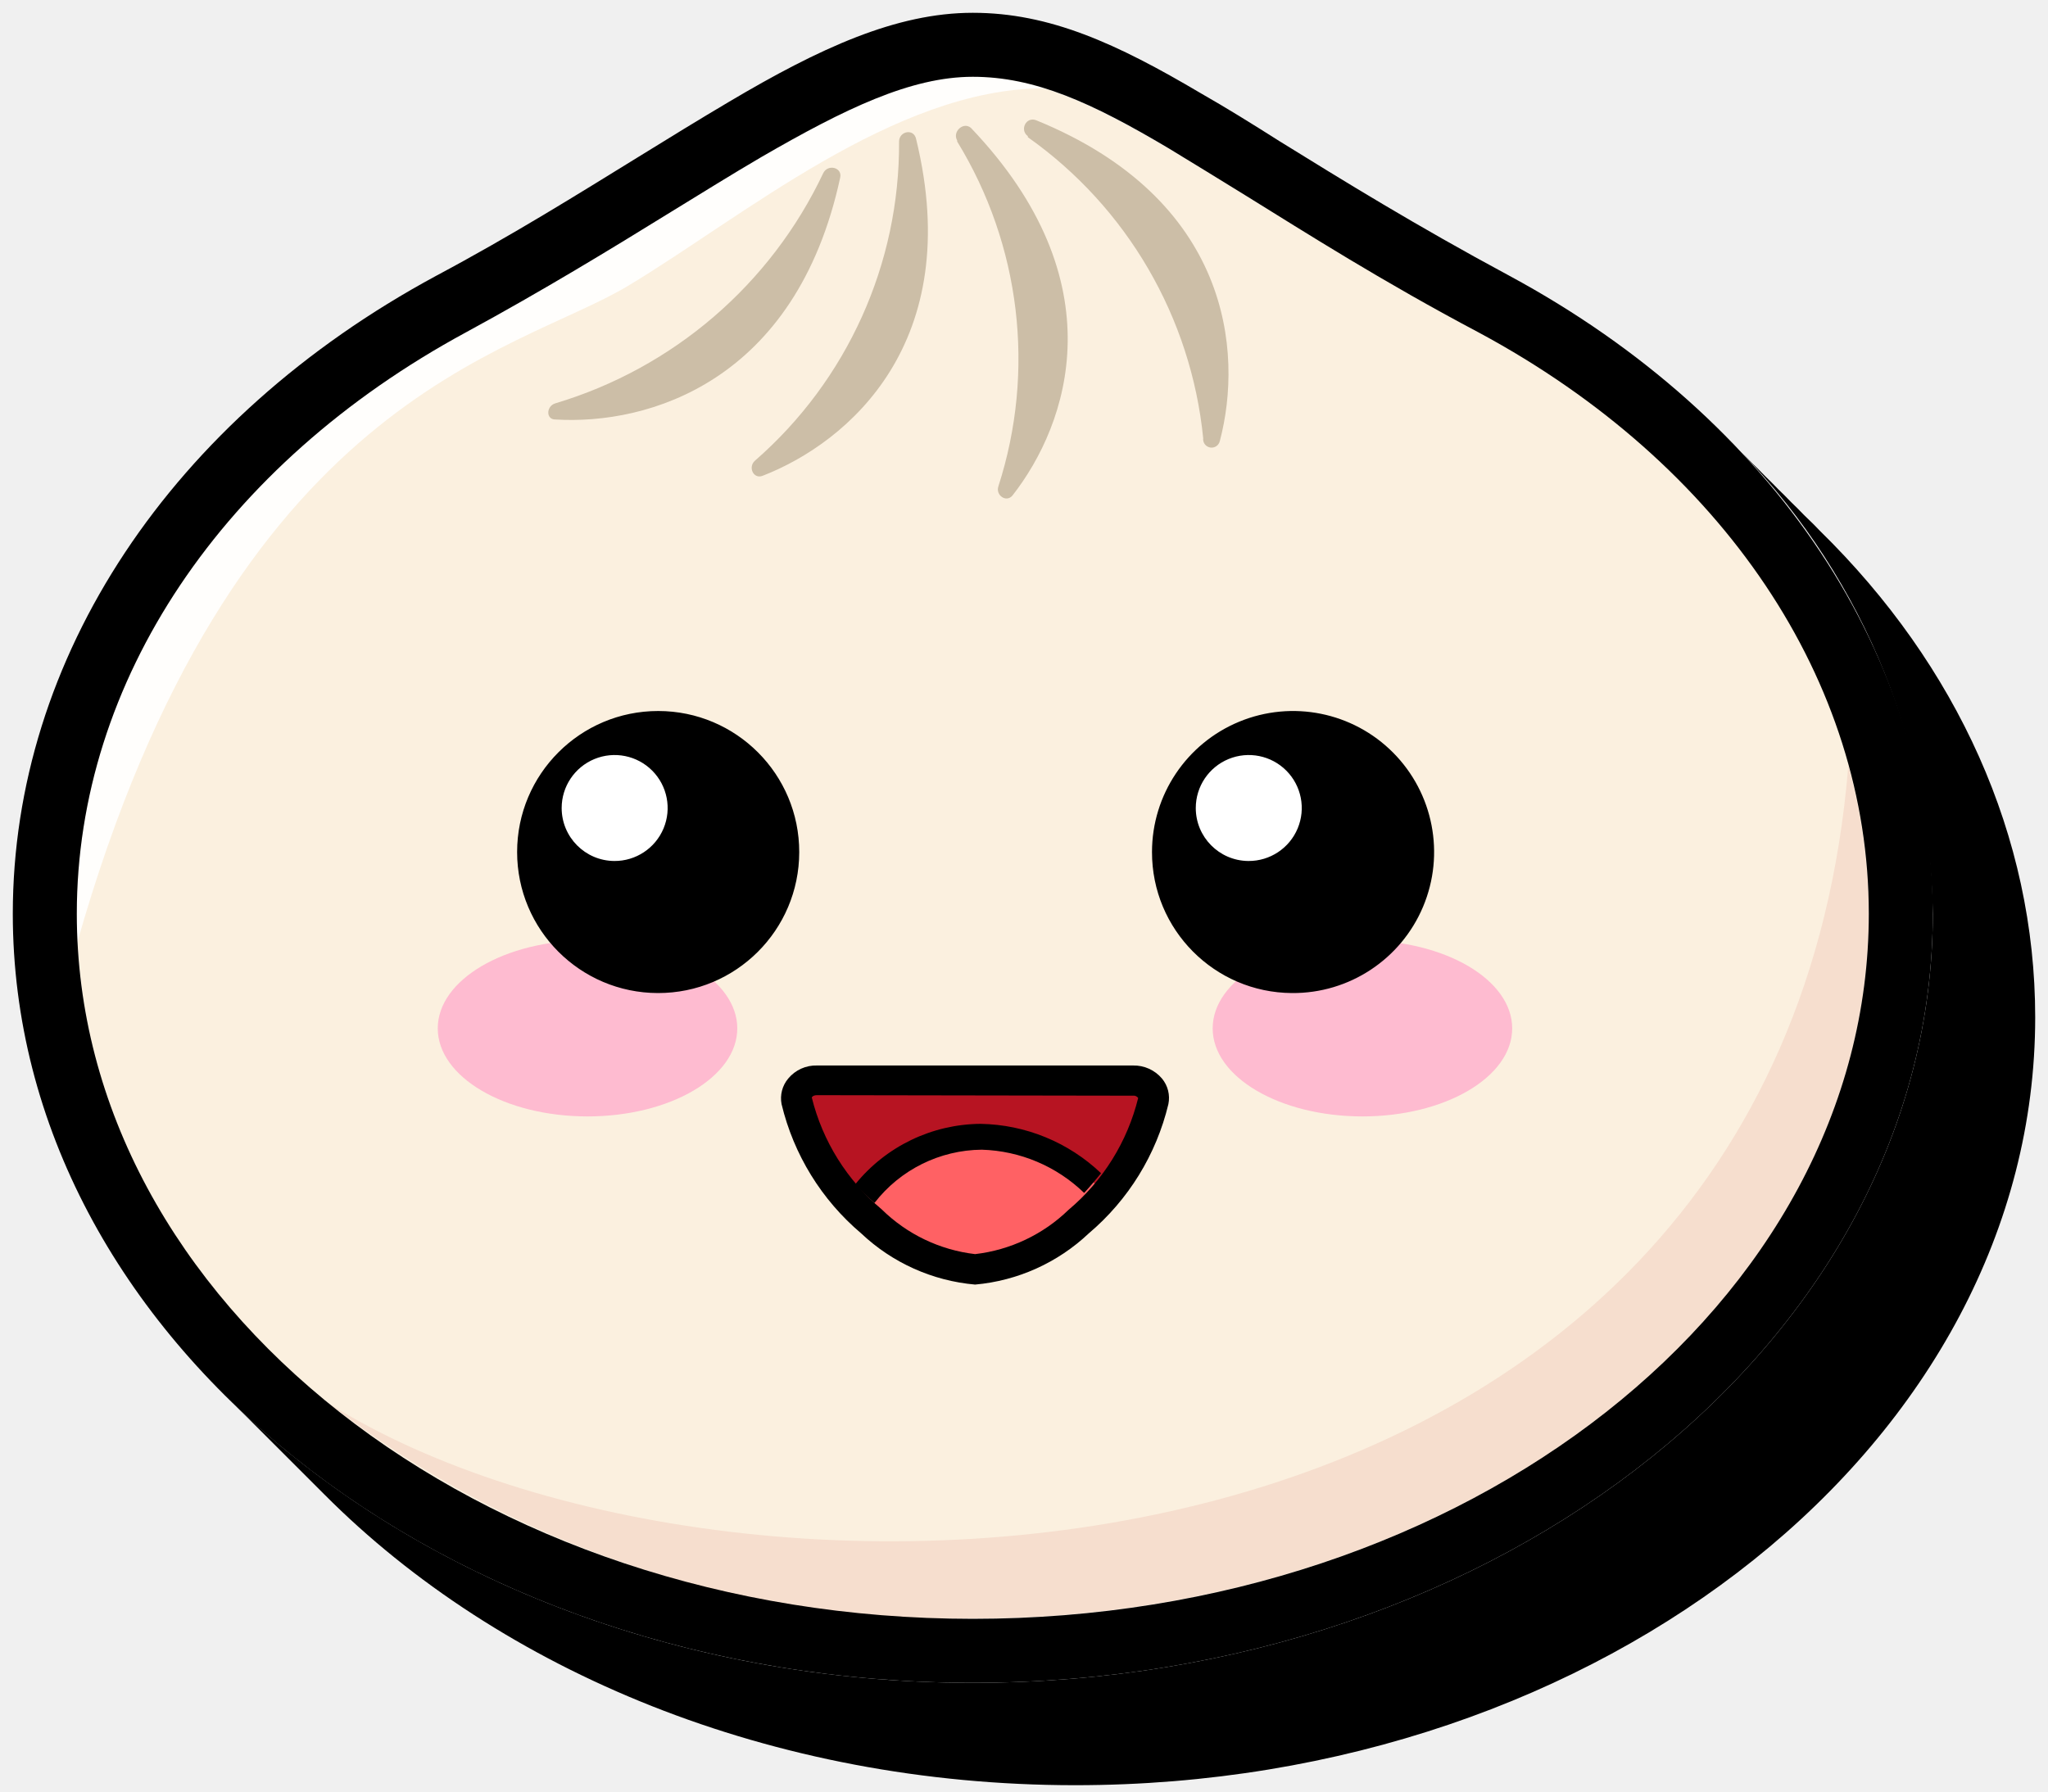
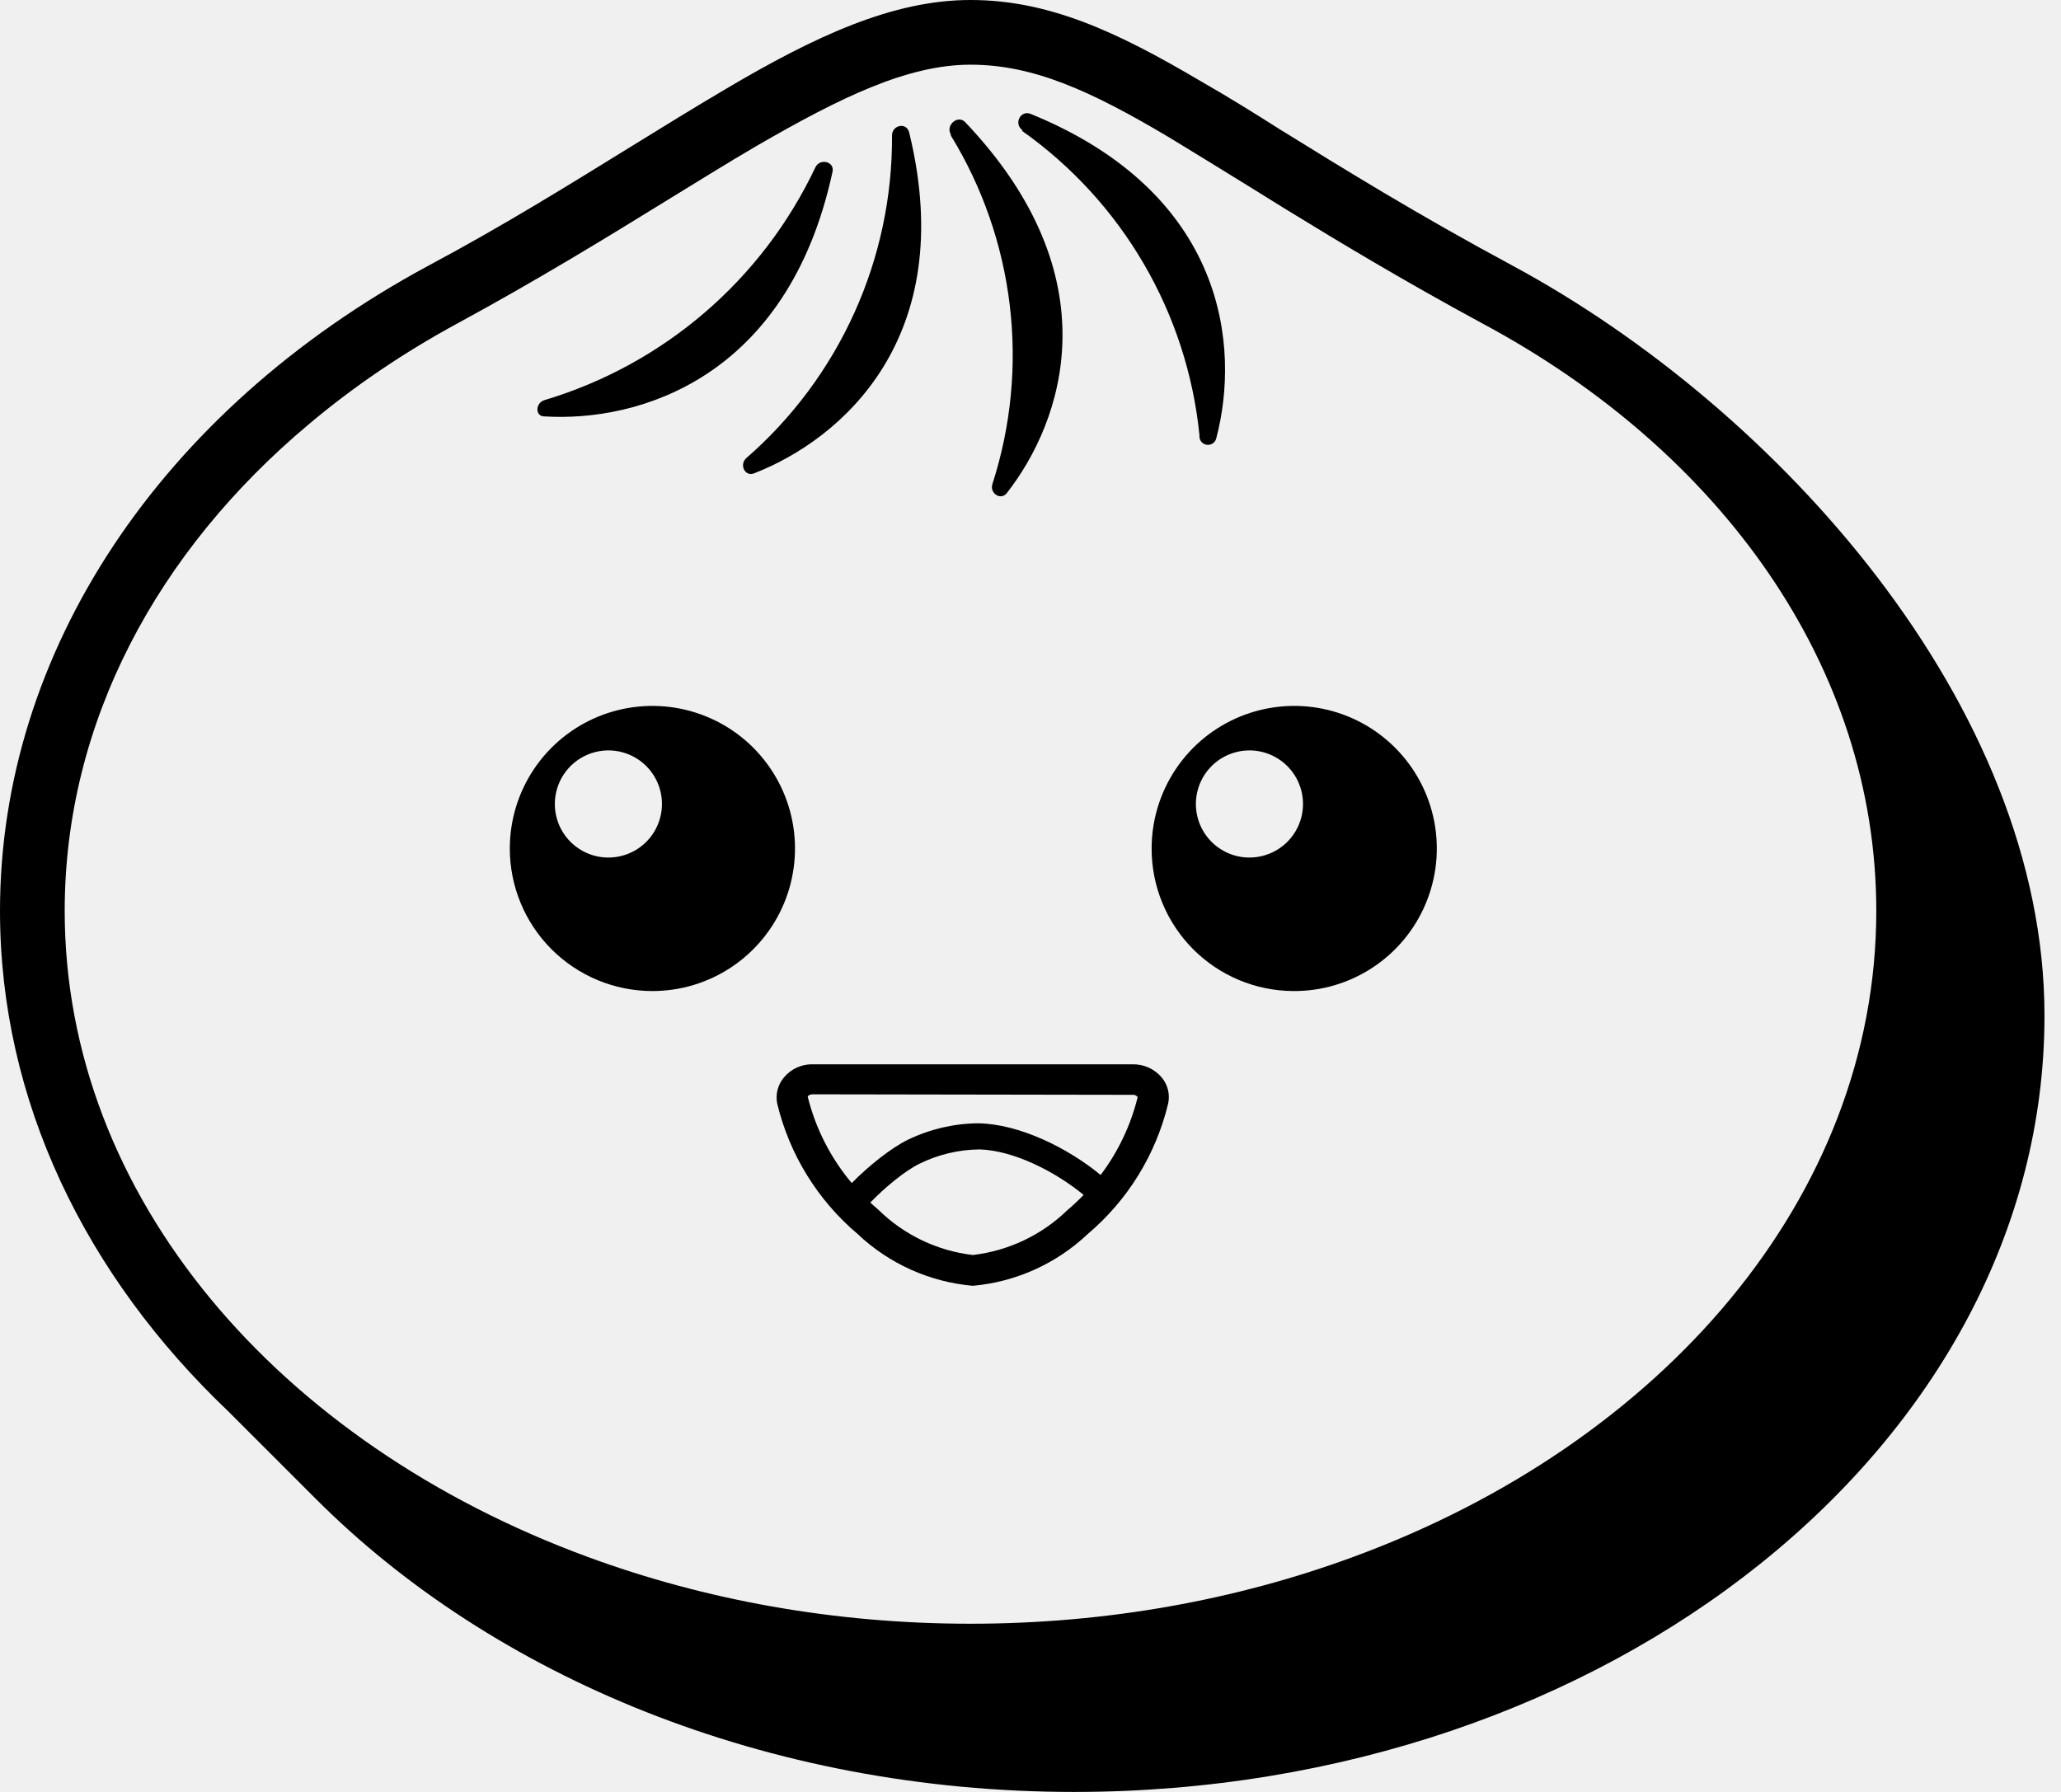
- <svg xmlns="http://www.w3.org/2000/svg" id="Bun" viewBox="0 0 80 70">
-   <path id="Shadow" d="M71.09,20.74c-.16-.17-.33-.34-.5-.5s-.33-.34-.5-.5-.33-.34-.5-.5-.33-.34-.5-.5-.33-.34-.5-.5-.33-.34-.5-.5-.33-.34-.5-.5A26.46,26.46,0,0,1,75.5,35.7c0,16.57-16.82,30.05-37.5,30.05-11.58,0-21.94-4.23-28.83-10.86l.5.5.5.5.5.5.5.5.5.5.5.5.5.5C19.55,65.3,30.14,69.75,42,69.75c20.68,0,37.5-13.48,37.5-30C79.5,32.69,76.46,26,71.09,20.74Z" />
-   <g id="Body">
-     <path id="Background" d="M73,35.7c0,15.21-15.67,27.54-35,27.54S3,50.91,3,35.7C3,26.27,9,17.94,18.22,13S33.18,3,38,3s8.94,4.13,19.78,10C67,17.94,73,26.27,73,35.7Z" style="fill:#fbf0df" />
-     <path id="Bottom_Shadow" data-name="Bottom Shadow" d="M73,35.7a21.67,21.67,0,0,0-.8-5.78c-2.73,33.3-43.35,34.9-59.32,24.94A40,40,0,0,0,38,63.24C57.3,63.24,73,50.89,73,35.7Z" style="fill:#f6dece" />
-     <path id="Light_Shine" data-name="Light Shine" d="M24.53,11.17C29,8.49,34.94,3.46,40.78,3.45A9.29,9.29,0,0,0,38,3c-2.42,0-5,1.25-8.25,3.13-1.13.66-2.3,1.39-3.54,2.15-2.33,1.44-5,3.07-8,4.7C8.69,18.13,3,26.62,3,35.7c0,.4,0,.8,0,1.19C9.06,15.48,20.07,13.85,24.53,11.17Z" style="fill:#fffefc" />
-     <path id="Top" d="M35.12,5.53A16.41,16.41,0,0,1,29.49,18c-.28.25-.06.73.3.59,3.37-1.31,7.92-5.23,6-13.14C35.71,5,35.12,5.12,35.12,5.53Zm2.27,0A16.24,16.24,0,0,1,39,19c-.12.35.31.65.55.36C41.74,16.56,43.65,11,37.93,5,37.64,4.74,37.19,5.14,37.39,5.49Zm2.76-.17A16.42,16.42,0,0,1,47,17.12a.33.33,0,0,0,.65.11c.92-3.49.4-9.44-7.17-12.53C40.08,4.54,39.82,5.08,40.15,5.32ZM21.69,15.76a16.94,16.94,0,0,0,10.47-9c.18-.36.75-.22.66.18-1.73,8-7.52,9.67-11.12,9.45C21.32,16.4,21.33,15.87,21.69,15.76Z" style="fill:#ccbea7;fill-rule:evenodd" />
-     <path id="Outline" d="M38,65.75C17.32,65.75.5,52.27.5,35.7c0-10,6.18-19.33,16.53-24.92,3-1.6,5.57-3.21,7.86-4.62,1.26-.78,2.45-1.51,3.6-2.19C32,1.89,35,.5,38,.5s5.62,1.2,8.9,3.14c1,.57,2,1.19,3.07,1.87,2.49,1.54,5.3,3.28,9,5.27C69.32,16.37,75.5,25.69,75.5,35.7,75.5,52.27,58.68,65.75,38,65.75ZM38,3c-2.42,0-5,1.25-8.25,3.13-1.13.66-2.3,1.39-3.54,2.15-2.33,1.44-5,3.07-8,4.7C8.69,18.13,3,26.62,3,35.7,3,50.89,18.7,63.25,38,63.25S73,50.89,73,35.7C73,26.62,67.31,18.13,57.78,13,54,11,51.05,9.12,48.66,7.64c-1.09-.67-2.09-1.29-3-1.84C42.63,4,40.42,3,38,3Z" />
-   </g>
-   <g id="Mouth">
-     <g id="Background-2" data-name="Background">
-       <path d="M45.05,43a8.93,8.93,0,0,1-2.92,4.71,6.81,6.81,0,0,1-4,1.88A6.84,6.84,0,0,1,34,47.71,8.93,8.93,0,0,1,31.12,43a.72.72,0,0,1,.8-.81H44.26A.72.72,0,0,1,45.05,43Z" style="fill:#b71422" />
-     </g>
-     <g id="Tongue">
-       <path id="Background-3" data-name="Background" d="M34,47.79a6.91,6.91,0,0,0,4.12,1.9,6.91,6.91,0,0,0,4.11-1.9,10.63,10.63,0,0,0,1-1.07,6.83,6.83,0,0,0-4.9-2.31,6.15,6.15,0,0,0-5,2.78C33.56,47.4,33.76,47.6,34,47.79Z" style="fill:#ff6164" />
-       <path id="Outline-2" data-name="Outline" d="M34.16,47a5.36,5.36,0,0,1,4.19-2.08,6,6,0,0,1,4,1.69c.23-.25.45-.51.66-.77a7,7,0,0,0-4.71-1.93,6.36,6.36,0,0,0-4.89,2.36A9.53,9.53,0,0,0,34.16,47Z" />
-     </g>
-     <path id="Outline-3" data-name="Outline" d="M38.09,50.19a7.42,7.42,0,0,1-4.45-2,9.52,9.52,0,0,1-3.11-5.05,1.2,1.2,0,0,1,.26-1,1.41,1.41,0,0,1,1.13-.51H44.26a1.44,1.44,0,0,1,1.13.51,1.19,1.19,0,0,1,.25,1h0a9.52,9.52,0,0,1-3.11,5.05A7.42,7.42,0,0,1,38.09,50.19Zm-6.17-7.4c-.16,0-.2.07-.21.09a8.29,8.29,0,0,0,2.73,4.37A6.23,6.23,0,0,0,38.09,49a6.28,6.28,0,0,0,3.65-1.73,8.3,8.3,0,0,0,2.72-4.37.21.21,0,0,0-.2-.09Z" />
-   </g>
-   <g id="Face">
-     <ellipse id="Right_Blush" data-name="Right Blush" cx="53.22" cy="40.18" rx="5.85" ry="3.44" style="fill:#febbd0" />
-     <ellipse id="Left_Bluch" data-name="Left Bluch" cx="22.95" cy="40.18" rx="5.85" ry="3.44" style="fill:#febbd0" />
-     <path id="Eyes" d="M25.7,38.8a5.51,5.51,0,1,0-5.5-5.51A5.51,5.51,0,0,0,25.7,38.8Zm24.77,0A5.51,5.51,0,1,0,45,33.29,5.5,5.5,0,0,0,50.47,38.8Z" style="fill-rule:evenodd" />
-     <path id="Iris" d="M24,33.64a2.07,2.07,0,1,0-2.06-2.07A2.07,2.07,0,0,0,24,33.64Zm24.77,0a2.07,2.07,0,1,0-2.06-2.07A2.07,2.07,0,0,0,48.75,33.64Z" style="fill:#fff;fill-rule:evenodd" />
-   </g>
+ <svg xmlns="http://www.w3.org/2000/svg" viewBox="0 0 92 80" fill="none">
+   <path fill-rule="evenodd" clip-rule="evenodd" d="M50.553 47.515C50.801 47.51 51.047 47.56 51.272 47.662C51.498 47.764 51.699 47.915 51.859 48.104C51.99 48.263 52.085 48.449 52.135 48.648C52.185 48.848 52.189 49.057 52.147 49.259C51.601 51.537 50.343 53.581 48.554 55.093C47.153 56.418 45.346 57.233 43.425 57.404C41.5 57.235 39.689 56.421 38.285 55.093C36.496 53.581 35.237 51.537 34.691 49.259C34.652 49.056 34.659 48.847 34.711 48.647C34.763 48.448 34.859 48.262 34.992 48.104C35.15 47.913 35.35 47.76 35.577 47.658C35.775 47.569 35.988 47.52 36.204 47.515H50.553ZM43.726 51.315C42.79 51.324 41.868 51.545 41.03 51.961C40.38 52.284 39.485 53.026 38.849 53.688C38.966 53.797 39.086 53.904 39.209 54.007C40.35 55.131 41.834 55.843 43.425 56.029C45.012 55.845 46.495 55.143 47.642 54.03C47.898 53.815 48.141 53.585 48.371 53.346C47.101 52.301 45.248 51.36 43.726 51.315ZM36.297 48.855C36.113 48.855 36.067 48.935 36.055 48.959C36.408 50.386 37.084 51.704 38.02 52.818C38.75 52.074 39.767 51.251 40.538 50.879C41.515 50.407 42.584 50.158 43.669 50.149C45.486 50.179 47.644 51.232 49.131 52.457C49.906 51.428 50.472 50.248 50.784 48.982C50.759 48.945 50.724 48.916 50.683 48.897C50.642 48.879 50.597 48.872 50.553 48.878L36.297 48.855Z" fill="currentColor" />
+   <path fill-rule="evenodd" clip-rule="evenodd" d="M26.689 31.998C27.853 31.517 29.133 31.392 30.368 31.638C31.603 31.885 32.738 32.492 33.627 33.383C34.517 34.275 35.122 35.41 35.367 36.645C35.611 37.881 35.483 39.161 35 40.324C34.516 41.487 33.698 42.48 32.65 43.178C31.602 43.876 30.37 44.248 29.11 44.245C27.424 44.242 25.808 43.57 24.617 42.377C23.426 41.184 22.757 39.566 22.757 37.88C22.757 36.621 23.131 35.39 23.83 34.343C24.53 33.296 25.525 32.48 26.689 31.998ZM27.629 33.548C27.165 33.455 26.683 33.502 26.246 33.683C25.808 33.863 25.434 34.17 25.171 34.563C24.908 34.957 24.767 35.42 24.767 35.893C24.767 36.525 25.017 37.132 25.463 37.58C25.909 38.028 26.515 38.282 27.147 38.285C27.62 38.287 28.084 38.149 28.479 37.887C28.873 37.626 29.182 37.253 29.364 36.816C29.547 36.38 29.596 35.898 29.505 35.434C29.414 34.969 29.188 34.542 28.854 34.206C28.52 33.87 28.093 33.642 27.629 33.548Z" fill="currentColor" />
+   <path fill-rule="evenodd" clip-rule="evenodd" d="M55.347 31.995C56.513 31.515 57.795 31.391 59.031 31.64C60.267 31.89 61.401 32.501 62.289 33.396C63.178 34.291 63.78 35.429 64.021 36.667C64.261 37.904 64.128 39.186 63.639 40.348C63.151 41.511 62.328 42.502 61.275 43.195C60.222 43.889 58.986 44.255 57.726 44.245C56.045 44.236 54.435 43.561 53.251 42.368C52.067 41.175 51.404 39.561 51.407 37.88C51.407 36.62 51.781 35.387 52.483 34.339C53.184 33.291 54.181 32.475 55.347 31.995ZM56.245 33.548C55.78 33.455 55.299 33.502 54.861 33.683C54.423 33.863 54.049 34.17 53.786 34.563C53.523 34.957 53.382 35.42 53.382 35.893C53.382 36.521 53.629 37.124 54.07 37.572C54.511 38.019 55.111 38.276 55.739 38.285H55.762C56.236 38.287 56.699 38.148 57.094 37.887C57.489 37.626 57.797 37.253 57.98 36.816C58.162 36.379 58.211 35.898 58.12 35.434C58.029 34.969 57.803 34.542 57.469 34.206C57.135 33.871 56.709 33.642 56.245 33.548Z" fill="currentColor" />
+   <path d="M42.441 5.998C42.21 5.594 42.73 5.132 43.065 5.433C49.673 12.364 47.467 18.787 44.937 22.021C44.66 22.357 44.163 22.01 44.301 21.606C45.132 19.031 45.395 16.308 45.074 13.622C44.753 10.936 43.855 8.351 42.441 6.045V5.998Z" fill="currentColor" />
+   <path d="M39.819 6.045C39.819 5.571 40.5 5.432 40.593 5.952C42.811 15.09 37.554 19.619 33.661 21.132C33.246 21.294 32.992 20.739 33.315 20.451C35.372 18.659 37.018 16.444 38.14 13.958C39.263 11.472 39.835 8.773 39.819 6.045Z" fill="currentColor" />
+   <path d="M45.63 5.802C45.249 5.525 45.549 4.901 46.011 5.086C54.756 8.655 55.357 15.529 54.294 19.561C54.273 19.657 54.216 19.741 54.135 19.795C54.054 19.85 53.955 19.872 53.858 19.855C53.761 19.839 53.675 19.786 53.616 19.708C53.557 19.629 53.531 19.531 53.543 19.434C53.272 16.735 52.425 14.126 51.06 11.783C49.695 9.439 47.843 7.416 45.63 5.848V5.802Z" fill="currentColor" />
+   <path d="M36.399 7.466C36.607 7.05 37.266 7.212 37.162 7.674C35.163 16.916 28.474 18.845 24.316 18.591C23.877 18.602 23.888 17.99 24.304 17.863C26.937 17.076 29.375 15.744 31.459 13.952C33.543 12.161 35.226 9.951 36.399 7.466Z" fill="currentColor" />
+   <path fill-rule="evenodd" clip-rule="evenodd" d="M43.321 0C46.787 0 49.814 1.386 53.603 3.627C54.758 4.286 55.914 5.002 57.15 5.787C60.026 7.566 63.273 9.577 67.547 11.876C79.323 18.236 91.263 31.476 91.263 45.343C91.263 64.427 71.832 80 47.942 80C34.241 80 22.007 74.859 14.059 66.877L10.19 63.008C3.834 56.965 0 49.167 0 40.664C2.45457e-06 29.112 7.139 18.334 19.096 11.876C22.562 10.027 25.531 8.168 28.176 6.539C29.632 5.638 31.007 4.794 32.335 4.009C36.39 1.606 39.856 4.50794e-05 43.321 0ZM43.321 2.888C40.526 2.888 37.545 4.332 33.791 6.504C32.485 7.266 31.134 8.11 29.701 8.988C27.009 10.651 23.925 12.534 20.459 14.417C18.006 15.745 15.773 17.265 13.784 18.941C7.011 24.617 2.888 32.263 2.888 40.664C2.888 53.433 12.448 64.445 26.244 69.511C31.434 71.422 37.222 72.491 43.321 72.491C49.42 72.491 55.208 71.422 60.399 69.511C74.194 64.445 83.755 53.434 83.755 40.664C83.755 29.77 76.823 20.147 66.172 14.44C62.686 12.553 59.802 10.819 57.334 9.303C56.742 8.935 56.177 8.583 55.636 8.249C54.377 7.475 53.222 6.758 52.171 6.123C48.67 4.043 46.117 2.888 43.321 2.888Z" fill="currentColor" />
</svg>
